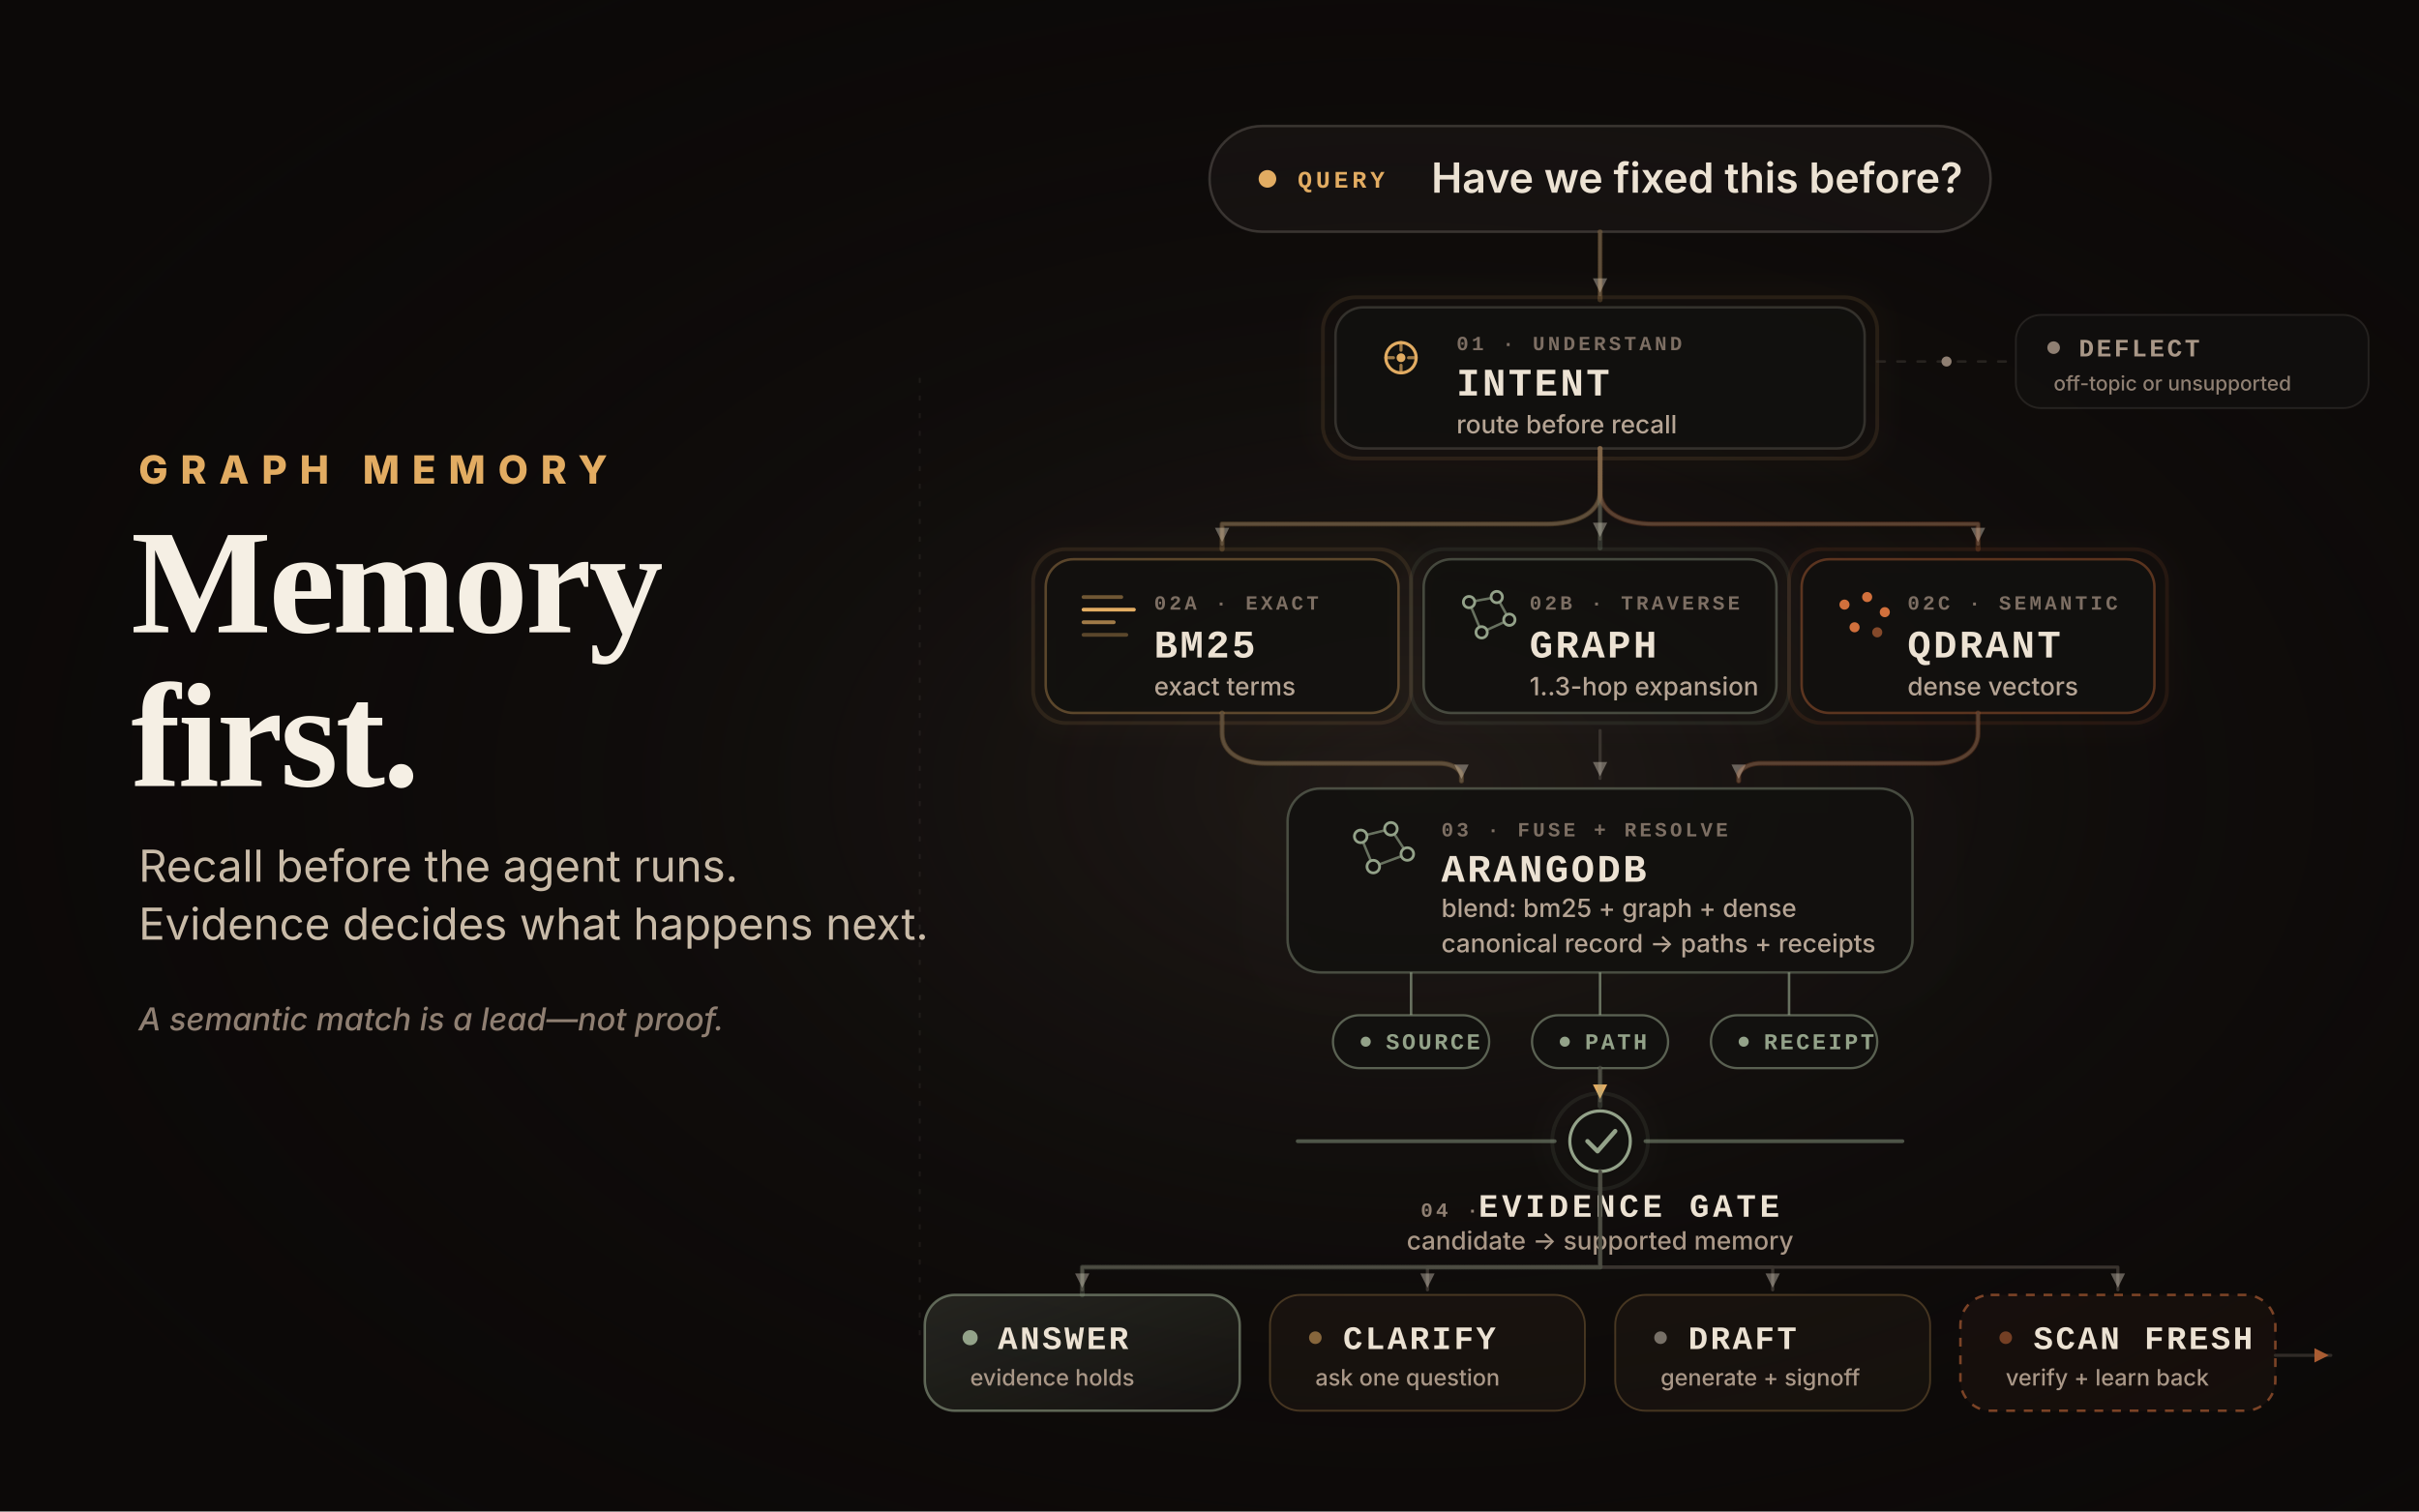
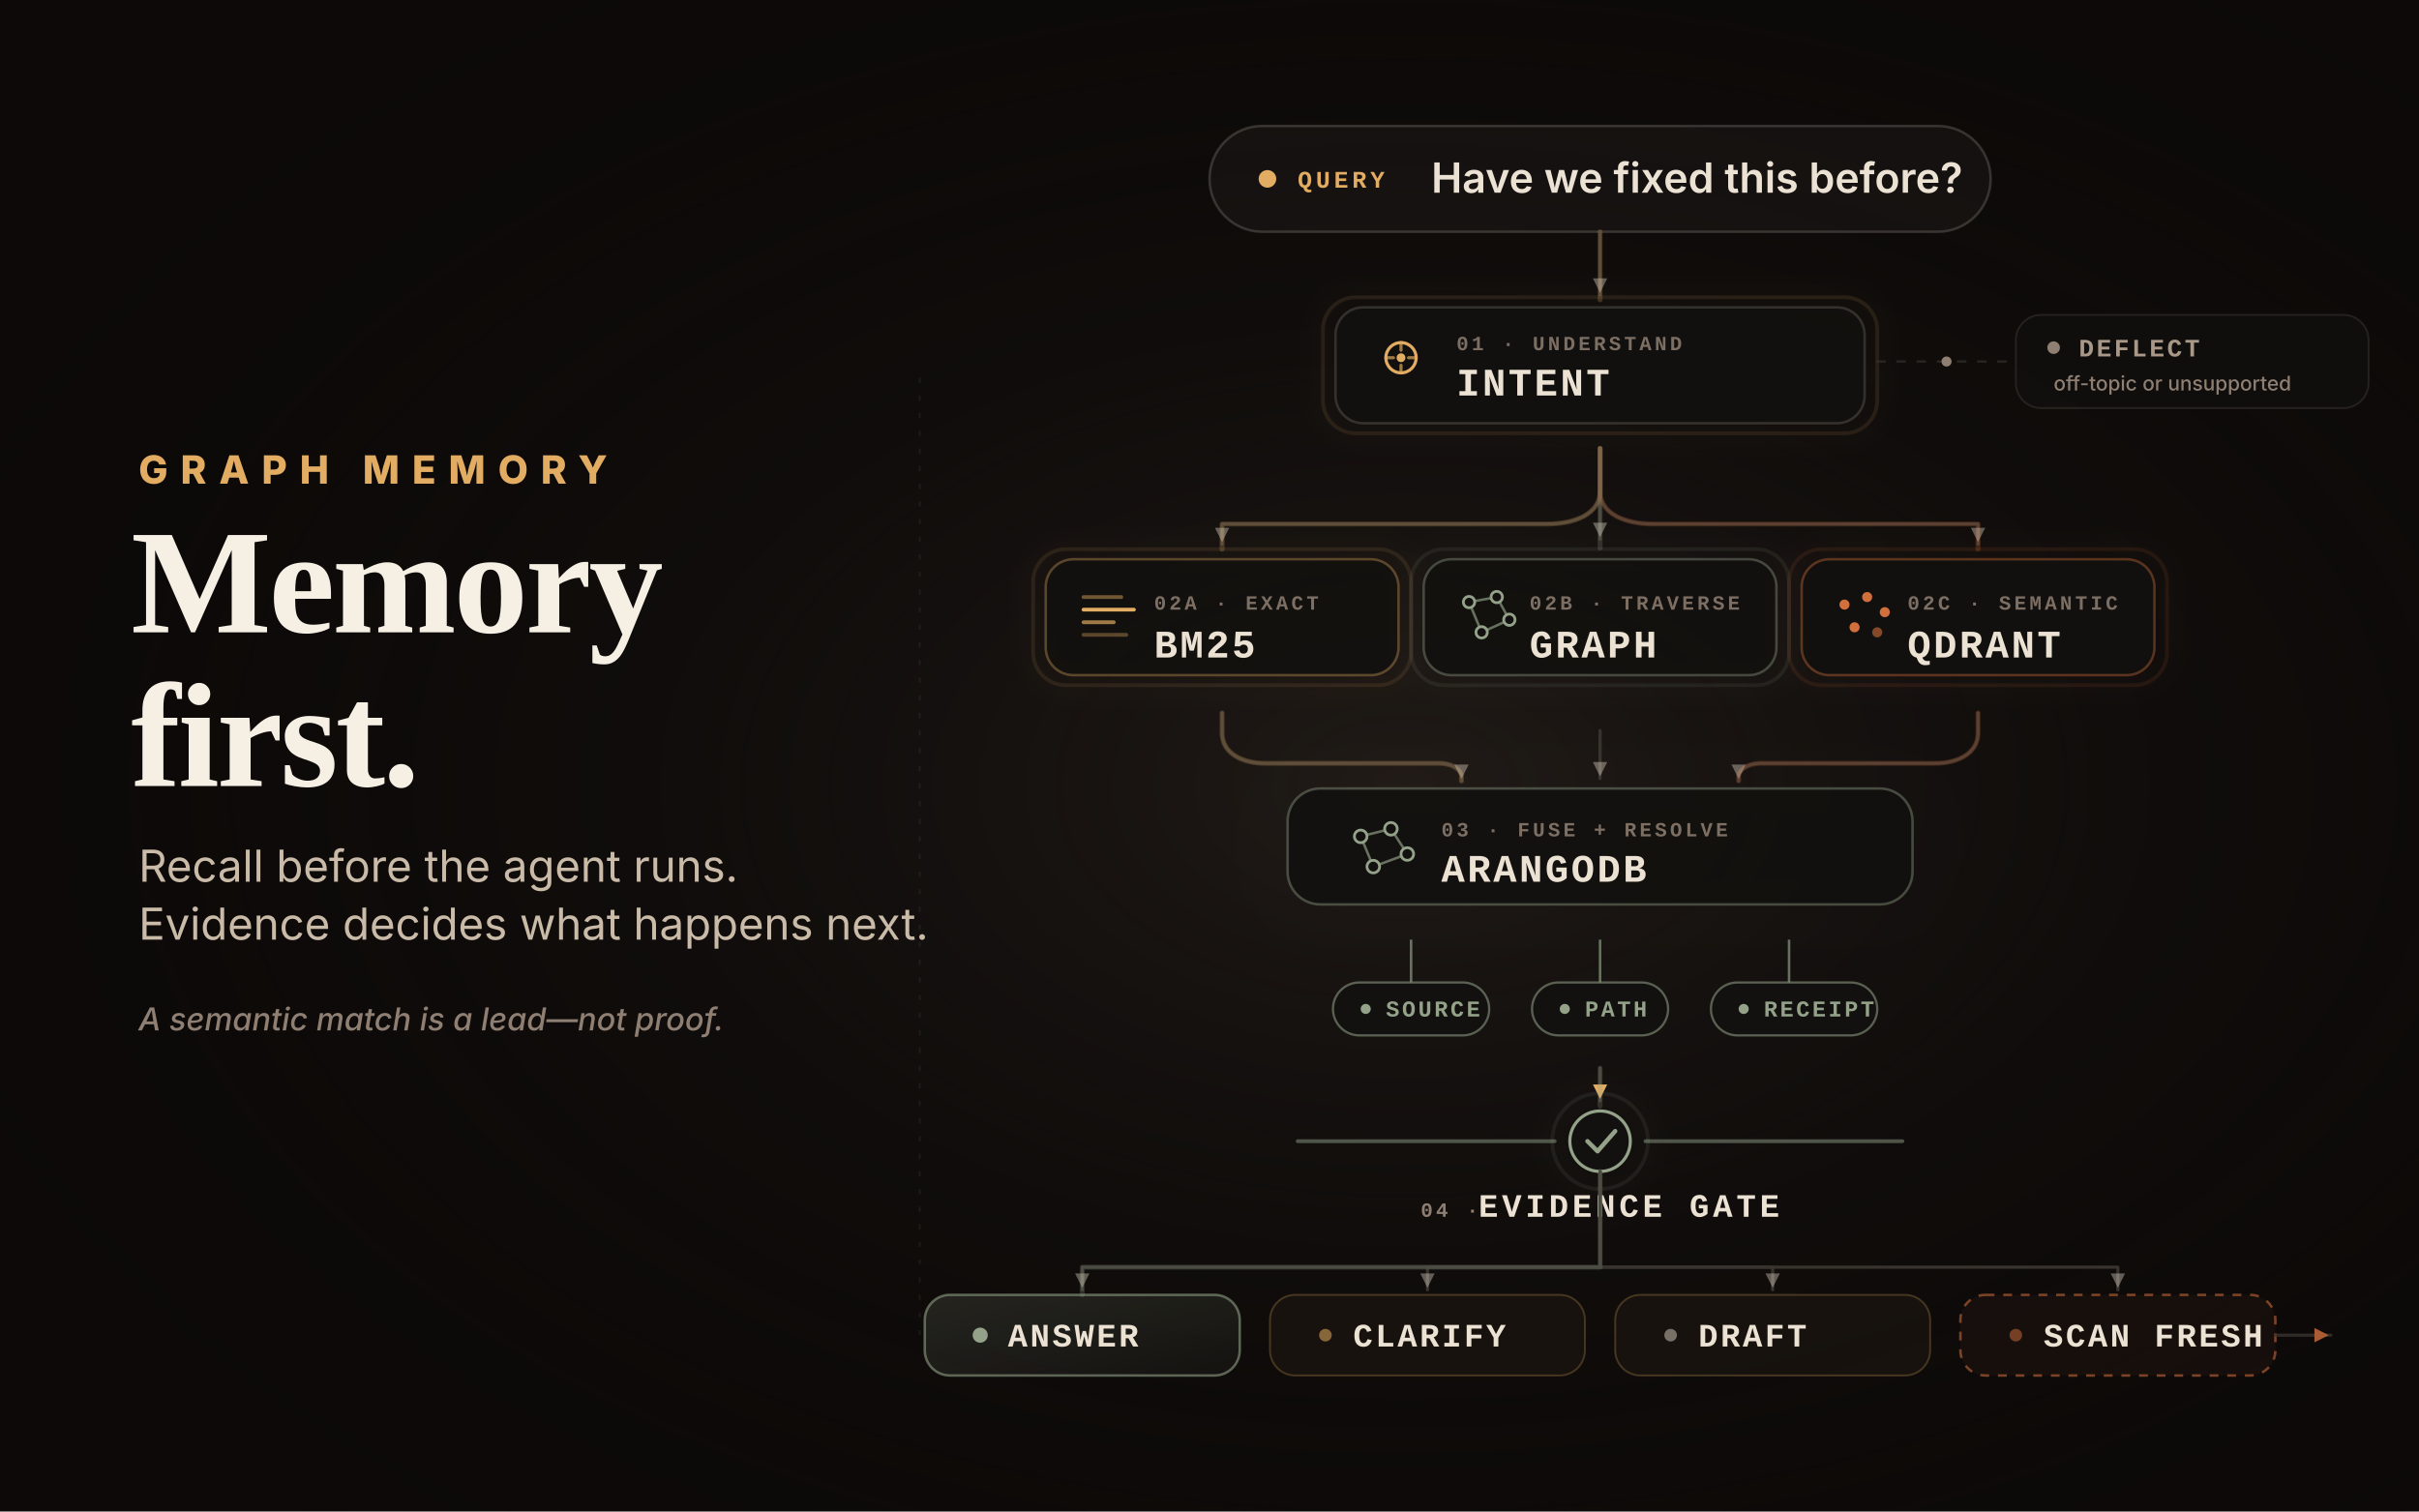
<svg xmlns="http://www.w3.org/2000/svg" viewBox="0 0 1920 1200" width="1920" height="1200" role="img" aria-labelledby="memory-pipeline-title memory-pipeline-desc" tabindex="0">
  <defs>
    <radialGradient id="bg-glow" cx="58%" cy="52%" r="66%">
      <stop offset="0" stop-color="#261f1b" stop-opacity="0.78" />
      <stop offset="0.46" stop-color="#151210" stop-opacity="0.42" />
      <stop offset="1" stop-color="#0c0908" stop-opacity="0" />
    </radialGradient>
    <linearGradient id="answer-fill" x1="0" y1="0" x2="1" y2="1">
      <stop offset="0" stop-color="#93a289" stop-opacity="0.17" />
      <stop offset="1" stop-color="#93a289" stop-opacity="0.05" />
    </linearGradient>
    <marker id="flow-arrow" viewBox="0 0 10 10" refX="8" refY="5" markerWidth="6.5" markerHeight="6.5" orient="auto-start-reverse">
      <path d="M 0 1.5 L 7 5 L 0 8.5 z" fill="rgba(236,226,211,0.38)" />
    </marker>
    <marker id="flow-arrow-ember" viewBox="0 0 10 10" refX="8" refY="5" markerWidth="6.5" markerHeight="6.5" orient="auto-start-reverse">
      <path d="M 0 1.5 L 7 5 L 0 8.5 z" fill="#d1703c" />
    </marker>
    <marker id="flow-arrow-brass" viewBox="0 0 10 10" refX="8" refY="5" markerWidth="6.5" markerHeight="6.5" orient="auto-start-reverse">
      <path d="M 0 1.5 L 7 5 L 0 8.5 z" fill="#e2ac62" />
    </marker>
    <filter id="soft-glow" x="-80%" y="-80%" width="260%" height="260%">
      <feGaussianBlur stdDeviation="10" result="blur" />
      <feMerge>
        <feMergeNode in="blur" />
        <feMergeNode in="SourceGraphic" />
      </feMerge>
    </filter>
    <filter id="wide-glow" x="-120%" y="-120%" width="340%" height="340%">
      <feGaussianBlur stdDeviation="22" />
    </filter>
    <style>
      #memory-pipeline .sans {
        font-family: Inter, ui-sans-serif, system-ui, -apple-system, BlinkMacSystemFont, "Segoe UI", sans-serif;
      }
      #memory-pipeline .mono {
        font-family: ui-monospace, SFMono-Regular, Menlo, Monaco, Consolas, "Liberation Mono", monospace;
      }
      #memory-pipeline .eyebrow {
        fill: #e2ac62;
        font-size: 31px;
        font-weight: 760;
        letter-spacing: 10px;
      }
      #memory-pipeline .serif {
        font-family: Fraunces, Georgia, "Times New Roman", serif;
      }
      #memory-pipeline .headline {
        fill: #f5efe4;
        font-size: 118px;
        font-weight: 720;
        letter-spacing: -2px;
      }
      #memory-pipeline .subhead {
        fill: #c9bba8;
        font-size: 35px;
        font-weight: 430;
      }
      #memory-pipeline .footer {
        fill: #8f7f72;
        font-size: 25px;
        font-weight: 480;
        font-style: italic;
      }
      #memory-pipeline .step {
        fill: #8f7f72;
        font-size: 16px;
        font-weight: 620;
        letter-spacing: 2.5px;
        opacity: 0.85;
      }
      #memory-pipeline .stage-name {
        fill: #ece2d3;
        font-size: 31px;
        font-weight: 760;
        letter-spacing: 2px;
      }
      #memory-pipeline .stage-note {
        fill: #b5a494;
        font-size: 20px;
        font-weight: 480;
      }
      #memory-pipeline .query-label {
        fill: #e2ac62;
        font-size: 19px;
        font-weight: 760;
        letter-spacing: 3px;
      }
      #memory-pipeline .query-text {
        fill: #ece2d3;
        font-size: 33px;
        font-weight: 570;
      }
      #memory-pipeline .token-label {
        fill: #93a289;
        font-size: 18px;
        font-weight: 730;
        letter-spacing: 2px;
      }
      #memory-pipeline .gate-name {
        fill: #ece2d3;
        font-size: 26px;
        font-weight: 760;
        letter-spacing: 3px;
      }
      #memory-pipeline .gate-note {
        fill: #a99787;
        font-size: 20px;
        font-weight: 480;
      }
      #memory-pipeline .outcome-name {
        fill: #ece2d3;
        font-size: 26px;
        font-weight: 760;
        letter-spacing: 2px;
      }
      #memory-pipeline .outcome-note {
        fill: #a99787;
        font-size: 18px;
        font-weight: 490;
      }
      #memory-pipeline .aside-name {
        fill: #a99787;
        font-size: 20px;
        font-weight: 720;
        letter-spacing: 2px;
      }
      #memory-pipeline .aside-note {
        fill: #8f7f72;
        font-size: 16px;
        font-weight: 470;
      }

      #memory-pipeline .panel {
        fill: rgba(18, 17, 15, 0.86);
        stroke: rgba(236, 226, 211, 0.16);
        stroke-width: 2;
      }
      #memory-pipeline .panel-soft {
        fill: rgba(18, 17, 15, 0.68);
        stroke: rgba(236, 226, 211, 0.10);
        stroke-width: 1.5;
      }
      #memory-pipeline .query-shell {
        fill: rgba(236, 226, 211, 0.035);
        stroke: rgba(236, 226, 211, 0.18);
        stroke-width: 2;
      }
      #memory-pipeline .base-path {
        fill: none;
        stroke: #39332e;
        stroke-width: 2.5;
        stroke-linecap: round;
        stroke-linejoin: round;
      }
      #memory-pipeline .base-path-faint {
        fill: none;
        stroke: #39332e;
        stroke-width: 2;
        stroke-linecap: round;
        stroke-dasharray: 6 10;
        opacity: 0.58;
      }
      #memory-pipeline .flow-path {
        fill: none;
        stroke-width: 4;
        stroke-linecap: round;
        stroke-linejoin: round;
        stroke-dasharray: 1;
        stroke-dashoffset: 0;
        opacity: 0.22;
      }
      #memory-pipeline .flow-amber { stroke: #e2ac62; }
      #memory-pipeline .flow-violet { stroke: #d1703c; }
      #memory-pipeline .flow-mint { stroke: #93a289; }
      #memory-pipeline .stage-halo {
        fill: none;
        stroke-width: 3;
        opacity: 0.12;
      }
      #memory-pipeline .halo-amber { stroke: #e2ac62; }
      #memory-pipeline .halo-violet { stroke: #d1703c; }
      #memory-pipeline .halo-mint { stroke: #93a289; }
      #memory-pipeline .intent-mark {
        fill: none;
        stroke: #e2ac62;
        stroke-width: 2.5;
        stroke-linecap: round;
      }
      #memory-pipeline .bm25-line {
        stroke: #e2ac62;
        stroke-width: 3;
        stroke-linecap: round;
      }
      #memory-pipeline .q-node {
        fill: #d1703c;
      }
      #memory-pipeline .q-edge {
        stroke: rgba(209, 112, 60, 0.7);
        stroke-width: 1.5;
      }
      #memory-pipeline .graph-edge {
        stroke: rgba(147, 162, 137, 0.66);
        stroke-width: 2;
      }
      #memory-pipeline .graph-node {
        fill: #12110f;
        stroke: #93a289;
        stroke-width: 2.2;
      }
      #memory-pipeline .token {
        fill: #12110f;
        stroke: rgba(147, 162, 137, 0.55);
        stroke-width: 1.8;
      }
      #memory-pipeline .gate-line {
        stroke: rgba(147, 162, 137, 0.48);
        stroke-width: 3;
        stroke-linecap: round;
      }
      #memory-pipeline .gate-ring {
        fill: #12110f;
        stroke: #93a289;
        stroke-width: 2.5;
      }
      #memory-pipeline .gate-check {
        fill: none;
        stroke: #93a289;
        stroke-width: 3.5;
        stroke-linecap: round;
        stroke-linejoin: round;
      }
      #memory-pipeline .answer-shell {
        fill: url(#answer-fill);
        stroke: rgba(147, 162, 137, 0.58);
        stroke-width: 2;
      }
      #memory-pipeline .clarify-shell {
        fill: rgba(226, 172, 98, 0.045);
        stroke: rgba(226, 172, 98, 0.25);
        stroke-width: 1.5;
      }
      #memory-pipeline .scan-shell {
        fill: rgba(209, 112, 60, 0.05);
        stroke: rgba(209, 112, 60, 0.55);
        stroke-width: 2;
        stroke-dasharray: 7 7;
      }
      #memory-pipeline .active-dot { fill: #93a289; }
      #memory-pipeline .deflect-dot { fill: #8f7f72; }
      #memory-pipeline .panel-02a { stroke: rgba(226, 172, 98, 0.34); }
      #memory-pipeline .panel-02b { stroke: rgba(209, 112, 60, 0.38); }
      #memory-pipeline .panel-03  { stroke: rgba(147, 162, 137, 0.40); }
      #memory-pipeline .panel-02g { stroke: rgba(147, 162, 137, 0.38); }

      @media (prefers-reduced-motion: no-preference) {
        @keyframes draw-query {
          0%, 4% { stroke-dashoffset: 1; opacity: 0; }
          14%, 28% { stroke-dashoffset: 0; opacity: 1; }
          36%, 100% { stroke-dashoffset: 0; opacity: 0.18; }
        }
        @keyframes pulse-intent {
          0%, 8%, 100% { opacity: 0; transform: scale(0.96); }
          16%, 28% { opacity: 0.75; transform: scale(1); }
          36% { opacity: 0.12; transform: scale(1.04); }
        }
        @keyframes draw-split {
          0%, 18% { stroke-dashoffset: 1; opacity: 0; }
          32%, 46% { stroke-dashoffset: 0; opacity: 1; }
          54%, 100% { stroke-dashoffset: 0; opacity: 0.18; }
        }
        @keyframes pulse-recall {
          0%, 22%, 100% { opacity: 0; transform: scale(0.97); }
          32%, 47% { opacity: 0.72; transform: scale(1); }
          55% { opacity: 0.10; transform: scale(1.03); }
        }
        @keyframes draw-merge {
          0%, 36% { stroke-dashoffset: 1; opacity: 0; }
          50%, 62% { stroke-dashoffset: 0; opacity: 1; }
          70%, 100% { stroke-dashoffset: 0; opacity: 0.18; }
        }
        @keyframes pulse-record {
          0%, 42%, 100% { opacity: 0; transform: scale(0.98); }
          52%, 68% { opacity: 0.7; transform: scale(1); }
          76% { opacity: 0.10; transform: scale(1.035); }
        }
        @keyframes proof-on {
          0%, 52%, 100% { opacity: 0.35; }
          62%, 76% { opacity: 1; }
          84% { opacity: 0.48; }
        }
        @keyframes draw-gate {
          0%, 58% { stroke-dashoffset: 1; opacity: 0; }
          72%, 84% { stroke-dashoffset: 0; opacity: 1; }
          92%, 100% { stroke-dashoffset: 0; opacity: 0.18; }
        }
        @keyframes pulse-gate {
          0%, 62%, 100% { opacity: 0; transform: scale(0.9); }
          74%, 88% { opacity: 0.8; transform: scale(1); }
          96% { opacity: 0.14; transform: scale(1.06); }
        }
        @keyframes answer-on {
          0%, 72%, 100% { opacity: 0.48; }
          84%, 96% { opacity: 1; }
        }
        @keyframes query-dot {
          0%, 2% { transform: scale(0.7); opacity: 0.3; }
          10%, 22% { transform: scale(1.25); opacity: 1; }
          32%, 100% { transform: scale(1); opacity: 0.55; }
        }
        #memory-pipeline .query-flow { animation: draw-query 9s ease-in-out infinite; }
        #memory-pipeline .intent-halo {
          transform-origin: 1070px 330px;
          animation: pulse-intent 9s ease-in-out infinite;
        }
        #memory-pipeline .split-flow { animation: draw-split 9s ease-in-out infinite; }
        #memory-pipeline .bm25-halo {
          transform-origin: 770px 535px;
          animation: pulse-recall 9s ease-in-out infinite;
        }
        #memory-pipeline .graph-halo {
          transform-origin: 1070px 535px;
          animation: pulse-recall 9s ease-in-out infinite;
          animation-delay: 0.09s;
        }
        #memory-pipeline .qdrant-halo {
          transform-origin: 1370px 535px;
          animation: pulse-recall 9s ease-in-out infinite;
          animation-delay: 0.18s;
        }
        #memory-pipeline .merge-flow { animation: draw-merge 9s ease-in-out infinite; }
        #memory-pipeline .record-halo {
          transform-origin: 1070px 729px;
          animation: pulse-record 9s ease-in-out infinite;
        }
        #memory-pipeline .proof-1 { animation: proof-on 9s ease-in-out infinite; }
        #memory-pipeline .proof-2 { animation: proof-on 9s ease-in-out infinite; animation-delay: 0.18s; }
        #memory-pipeline .proof-3 { animation: proof-on 9s ease-in-out infinite; animation-delay: 0.36s; }
        #memory-pipeline .gate-flow { animation: draw-gate 9s ease-in-out infinite; }
        #memory-pipeline .gate-halo {
          transform-origin: 1070px 936px;
          animation: pulse-gate 9s ease-in-out infinite;
        }
        #memory-pipeline .answer-state { animation: answer-on 9s ease-in-out infinite; }
        #memory-pipeline .query-dot { transform-origin: 806px 172px; animation: query-dot 9s ease-in-out infinite; }
      }
    </style>
  </defs>
  <g id="memory-pipeline">
    <rect width="1920" height="1200" fill="#0c0908" />
    <rect width="1920" height="1200" fill="url(#bg-glow)" />
    <g aria-label="Card heading" transform="translate(0 -62)">
      <text x="110" y="446" class="sans eyebrow">GRAPH MEMORY</text>
      <text x="104" y="564" class="serif headline">Memory</text>
      <text x="104" y="686" class="serif headline">first.</text>
      <text x="110" y="762" class="sans subhead">Recall before the agent runs.</text>
      <text x="110" y="808" class="sans subhead">Evidence decides what happens next.</text>
      <text x="110" y="880" class="sans footer">A semantic match is a lead—not proof.</text>
    </g>
    <line x1="730" y1="300" x2="730" y2="1060" stroke="rgba(236,226,211,0.07)" stroke-dasharray="4 10" stroke-width="1.5" />
    <g transform="translate(200 -30)">
      <g aria-label="Example question">
        <rect x="760" y="130" width="620" height="84" rx="42" class="query-shell" />
        <circle cx="806" cy="172" r="7" fill="#e2ac62" class="query-dot" />
        <text x="830" y="179" class="mono query-label">QUERY</text>
        <text x="936" y="183" class="sans query-text">Have we fixed this before?</text>
      </g>
      <g aria-label="Intent stage">
        <path d="M1070 214 V264" class="base-path" marker-end="url(#flow-arrow)" />
        <path d="M1070 214 V268" class="flow-path flow-amber query-flow" pathLength="1" />
-         <rect x="850" y="266" width="440" height="128" rx="26" class="stage-halo halo-amber intent-halo" filter="url(#soft-glow)" />
-         <rect x="860" y="274" width="420" height="112" rx="22" class="panel" />
+         <rect x="850" y="266" width="440" height="108" rx="26" class="stage-halo halo-amber intent-halo" filter="url(#soft-glow)" />
+         <rect x="860" y="274" width="420" height="92" rx="22" class="panel" />
        <g transform="translate(896 300)" aria-hidden="true">
          <circle cx="16" cy="14" r="12" class="intent-mark" />
          <path d="M16 2 V8 M16 20 V26 M4 14 H10 M22 14 H28" class="intent-mark" opacity="0.68" />
          <circle cx="16" cy="14" r="3.5" fill="#e2ac62" />
        </g>
        <text x="956" y="308" class="mono step">01 · UNDERSTAND</text>
        <text x="956" y="344" class="mono stage-name">INTENT</text>
-         <text x="956" y="374" class="sans stage-note">route before recall</text>
        <path d="M1290 317 H1400" class="base-path-faint" />
        <circle cx="1345" cy="317" r="4" class="deflect-dot" />
        <g aria-label="Deflect branch">
          <rect x="1400" y="280" width="280" height="74" rx="20" class="panel-soft" />
          <circle cx="1430" cy="306" r="5" class="deflect-dot" />
          <text x="1450" y="313" class="mono aside-name">DEFLECT</text>
          <text x="1430" y="340" class="sans aside-note">off-topic or unsupported</text>
        </g>
      </g>
      <g aria-label="Hybrid recall stage">
        <path d="M1070 386 V420 C1070 438 1050 446 1028 446 H770 V462" class="base-path" marker-end="url(#flow-arrow)" />
        <path d="M1070 386 V458" class="base-path" marker-end="url(#flow-arrow)" />
        <path d="M1070 386 V420 C1070 438 1090 446 1112 446 H1370 V462" class="base-path" marker-end="url(#flow-arrow)" />
        <path d="M1070 386 V420 C1070 438 1050 446 1028 446 H770 V466" class="flow-path flow-amber split-flow" pathLength="1" />
        <path d="M1070 386 V466" class="flow-path flow-mint split-flow" pathLength="1" />
        <path d="M1070 386 V420 C1070 438 1090 446 1112 446 H1370 V466" class="flow-path flow-violet split-flow" pathLength="1" />
-         <rect x="620" y="466" width="300" height="138" rx="26" class="stage-halo halo-amber bm25-halo" filter="url(#soft-glow)" />
-         <rect x="630" y="474" width="280" height="122" rx="22" class="panel panel-02a" />
+         <rect x="620" y="466" width="300" height="108" rx="26" class="stage-halo halo-amber bm25-halo" filter="url(#soft-glow)" />
+         <rect x="630" y="474" width="280" height="92" rx="22" class="panel panel-02a" />
        <g transform="translate(660 500)" aria-hidden="true">
          <line x1="0" y1="4" x2="30" y2="4" class="bm25-line" opacity="0.45" />
          <line x1="0" y1="14" x2="40" y2="14" class="bm25-line" />
          <line x1="0" y1="24" x2="24" y2="24" class="bm25-line" opacity="0.68" />
          <line x1="0" y1="34" x2="34" y2="34" class="bm25-line" opacity="0.35" />
        </g>
        <text x="716" y="514" class="mono step">02A · EXACT</text>
        <text x="716" y="552" class="mono stage-name">BM25</text>
-         <text x="716" y="582" class="sans stage-note">exact terms</text>
-         <rect x="920" y="466" width="300" height="138" rx="26" class="stage-halo halo-mint graph-halo" filter="url(#soft-glow)" />
-         <rect x="930" y="474" width="280" height="122" rx="22" class="panel panel-02g" />
+         <rect x="920" y="466" width="300" height="108" rx="26" class="stage-halo halo-mint graph-halo" filter="url(#soft-glow)" />
+         <rect x="930" y="474" width="280" height="92" rx="22" class="panel panel-02g" />
        <g transform="translate(958 500)" aria-hidden="true">
          <line x1="8" y1="8" x2="30" y2="4" class="graph-edge" />
          <line x1="30" y1="4" x2="40" y2="22" class="graph-edge" />
          <line x1="8" y1="8" x2="18" y2="32" class="graph-edge" />
          <line x1="18" y1="32" x2="40" y2="22" class="graph-edge" />
          <circle cx="8" cy="8" r="4.5" class="graph-node" />
          <circle cx="30" cy="4" r="4.5" class="graph-node" />
          <circle cx="40" cy="22" r="4.5" class="graph-node" />
          <circle cx="18" cy="32" r="4.5" class="graph-node" />
        </g>
        <text x="1014" y="514" class="mono step">02B · TRAVERSE</text>
        <text x="1014" y="552" class="mono stage-name">GRAPH</text>
-         <text x="1014" y="582" class="sans stage-note">1..3-hop expansion</text>
-         <rect x="1220" y="466" width="300" height="138" rx="26" class="stage-halo halo-violet qdrant-halo" filter="url(#soft-glow)" />
-         <rect x="1230" y="474" width="280" height="122" rx="22" class="panel panel-02b" />
+         <rect x="1220" y="466" width="300" height="108" rx="26" class="stage-halo halo-violet qdrant-halo" filter="url(#soft-glow)" />
+         <rect x="1230" y="474" width="280" height="92" rx="22" class="panel panel-02b" />
        <g transform="translate(1258 500)" aria-hidden="true">
          <circle cx="6" cy="10" r="4" class="q-node" />
          <circle cx="24" cy="4" r="4" class="q-node" />
          <circle cx="38" cy="16" r="4" class="q-node" />
          <circle cx="14" cy="28" r="4" class="q-node" />
          <circle cx="32" cy="32" r="4" class="q-node" opacity="0.6" />
        </g>
        <text x="1314" y="514" class="mono step">02C · SEMANTIC</text>
        <text x="1314" y="552" class="mono stage-name">QDRANT</text>
-         <text x="1314" y="582" class="sans stage-note">dense vectors</text>
      </g>
      <g aria-label="Canonical record and graph evidence stage">
        <path d="M770 596 V612 C770 628 786 636 804 636 H942 C954 636 960 642 960 646 V650" class="base-path" marker-end="url(#flow-arrow)" />
        <path d="M1070 610 V648" class="base-path" marker-end="url(#flow-arrow)" />
        <path d="M1370 596 V612 C1370 628 1354 636 1336 636 H1198 C1186 636 1180 642 1180 646 V650" class="base-path" marker-end="url(#flow-arrow)" />
        <path d="M770 596 V612 C770 628 786 636 804 636 H942 C954 636 960 642 960 646 V650" class="flow-path flow-amber merge-flow" pathLength="1" />
        <path d="M1370 596 V612 C1370 628 1354 636 1336 636 H1198 C1186 636 1180 642 1180 646 V650" class="flow-path flow-violet merge-flow" pathLength="1" />
-         <rect x="808" y="648" width="524" height="162" rx="32" class="stage-halo halo-mint record-halo" filter="url(#wide-glow)" />
-         <rect x="822" y="656" width="496" height="146" rx="26" class="panel panel-03" />
+         <rect x="808" y="648" width="524" height="108" rx="32" class="stage-halo halo-mint record-halo" filter="url(#wide-glow)" />
+         <rect x="822" y="656" width="496" height="92" rx="26" class="panel panel-03" />
        <g transform="translate(872 684)" aria-hidden="true">
          <line x1="8" y1="10" x2="32" y2="4" class="graph-edge" />
          <line x1="32" y1="4" x2="45" y2="24" class="graph-edge" />
          <line x1="8" y1="10" x2="18" y2="34" class="graph-edge" />
          <line x1="18" y1="34" x2="45" y2="24" class="graph-edge" />
          <circle cx="8" cy="10" r="5" class="graph-node" />
          <circle cx="32" cy="4" r="5" class="graph-node" />
          <circle cx="45" cy="24" r="5" class="graph-node" />
          <circle cx="18" cy="34" r="5" class="graph-node" />
        </g>
        <text x="944" y="694" class="mono step">03 · FUSE + RESOLVE</text>
        <text x="944" y="730" class="mono stage-name">ARANGODB</text>
-         <text x="944" y="758" class="sans stage-note">blend: bm25 + graph + dense</text>
-         <text x="944" y="786" class="sans stage-note">canonical record → paths + receipts</text>
        <g class="proof-1" aria-label="Source evidence">
-           <path d="M920 802 V836" class="graph-edge" />
-           <rect x="858" y="836" width="124" height="42" rx="21" class="token" />
-           <circle cx="884" cy="857" r="4" fill="#93a289" />
-           <text x="900" y="863" class="mono token-label">SOURCE</text>
+           <path d="M920 776 V810" class="graph-edge" />
+           <rect x="858" y="810" width="124" height="42" rx="21" class="token" />
+           <circle cx="884" cy="831" r="4" fill="#93a289" />
+           <text x="900" y="837" class="mono token-label">SOURCE</text>
        </g>
        <g class="proof-2" aria-label="Graph path evidence">
-           <path d="M1070 802 V836" class="graph-edge" />
-           <rect x="1016" y="836" width="108" height="42" rx="21" class="token" />
-           <circle cx="1042" cy="857" r="4" fill="#93a289" />
-           <text x="1058" y="863" class="mono token-label">PATH</text>
+           <path d="M1070 776 V810" class="graph-edge" />
+           <rect x="1016" y="810" width="108" height="42" rx="21" class="token" />
+           <circle cx="1042" cy="831" r="4" fill="#93a289" />
+           <text x="1058" y="837" class="mono token-label">PATH</text>
        </g>
        <g class="proof-3" aria-label="Receipt evidence">
-           <path d="M1220 802 V836" class="graph-edge" />
-           <rect x="1158" y="836" width="132" height="42" rx="21" class="token" />
-           <circle cx="1184" cy="857" r="4" fill="#93a289" />
-           <text x="1200" y="863" class="mono token-label">RECEIPT</text>
+           <path d="M1220 776 V810" class="graph-edge" />
+           <rect x="1158" y="810" width="132" height="42" rx="21" class="token" />
+           <circle cx="1184" cy="831" r="4" fill="#93a289" />
+           <text x="1200" y="837" class="mono token-label">RECEIPT</text>
        </g>
      </g>
      <g aria-label="Evidence gate">
        <path d="M1070 878 V904" class="base-path" marker-end="url(#flow-arrow-brass)" />
        <path d="M1070 878 V908" class="flow-path flow-mint gate-flow" pathLength="1" />
        <circle cx="1070" cy="936" r="38" class="stage-halo halo-mint gate-halo" filter="url(#soft-glow)" />
        <line x1="830" y1="936" x2="1034" y2="936" class="gate-line" />
        <line x1="1106" y1="936" x2="1310" y2="936" class="gate-line" />
        <circle cx="1070" cy="936" r="24" class="gate-ring" />
        <path d="M1060 936 L1068 944 L1082 928" class="gate-check" />
        <text x="1070" y="996" text-anchor="middle" class="mono gate-name">
          <tspan class="step" fill="#8f7f72">04 · </tspan>EVIDENCE GATE</text>
-         <text x="1070" y="1022" text-anchor="middle" class="sans gate-note">candidate → supported memory</text>
      </g>
      <g aria-label="Bounded outcomes">
        <path d="M1070 960 V1036 H659 V1054" class="base-path" marker-end="url(#flow-arrow)" />
        <path d="M1070 960 V1036 H933 V1054" class="base-path" marker-end="url(#flow-arrow)" />
        <path d="M1070 960 V1036 H1207 V1054" class="base-path" marker-end="url(#flow-arrow)" />
        <path d="M1070 960 V1036 H1481 V1054" class="base-path" marker-end="url(#flow-arrow)" />
        <path d="M1070 960 V1036 H659 V1058" class="flow-path flow-mint gate-flow" pathLength="1" />
        <g class="answer-state" aria-label="Answer outcome">
-           <rect x="534" y="1058" width="250" height="92" rx="24" class="answer-shell" />
-           <circle cx="570" cy="1092" r="6" class="active-dot" />
-           <text x="592" y="1101" class="mono outcome-name">ANSWER</text>
-           <text x="570" y="1130" class="sans outcome-note">evidence holds</text>
+           <rect x="534" y="1058" width="250" height="64" rx="20" class="answer-shell" />
+           <circle cx="578" cy="1090" r="6" class="active-dot" />
+           <text x="600" y="1099" class="mono outcome-name">ANSWER</text>
        </g>
        <g aria-label="Clarify outcome">
-           <rect x="808" y="1058" width="250" height="92" rx="24" class="clarify-shell" />
-           <circle cx="844" cy="1092" r="5" fill="#e2ac62" opacity="0.55" />
-           <text x="866" y="1101" class="mono outcome-name">CLARIFY</text>
-           <text x="844" y="1130" class="sans outcome-note">ask one question</text>
+           <rect x="808" y="1058" width="250" height="64" rx="20" class="clarify-shell" />
+           <circle cx="852" cy="1090" r="5" fill="#e2ac62" opacity="0.55" />
+           <text x="874" y="1099" class="mono outcome-name">CLARIFY</text>
        </g>
        <g aria-label="Draft outcome">
-           <rect x="1082" y="1058" width="250" height="92" rx="24" class="clarify-shell" />
-           <circle cx="1118" cy="1092" r="5" fill="#ece2d3" opacity="0.45" />
-           <text x="1140" y="1101" class="mono outcome-name">DRAFT</text>
-           <text x="1118" y="1130" class="sans outcome-note">generate + signoff</text>
+           <rect x="1082" y="1058" width="250" height="64" rx="20" class="clarify-shell" />
+           <circle cx="1126" cy="1090" r="5" fill="#ece2d3" opacity="0.45" />
+           <text x="1148" y="1099" class="mono outcome-name">DRAFT</text>
        </g>
        <g aria-label="Scan fresh outcome">
-           <rect x="1356" y="1058" width="250" height="92" rx="24" class="scan-shell" />
-           <circle cx="1392" cy="1092" r="5" fill="#d1703c" opacity="0.5" />
-           <text x="1414" y="1101" class="mono outcome-name">SCAN FRESH</text>
-           <text x="1392" y="1130" class="sans outcome-note">verify + learn back</text>
-           <path d="M1606 1106 H1650" class="base-path" stroke="#d1703c" opacity="0.8" marker-end="url(#flow-arrow-ember)" />
+           <rect x="1356" y="1058" width="250" height="64" rx="20" class="scan-shell" />
+           <circle cx="1400" cy="1090" r="5" fill="#d1703c" opacity="0.5" />
+           <text x="1422" y="1099" class="mono outcome-name">SCAN FRESH</text>
+           <path d="M1606 1090 H1650" class="base-path" stroke="#d1703c" opacity="0.8" marker-end="url(#flow-arrow-ember)" />
        </g>
      </g>
    </g>
  </g>
</svg>
